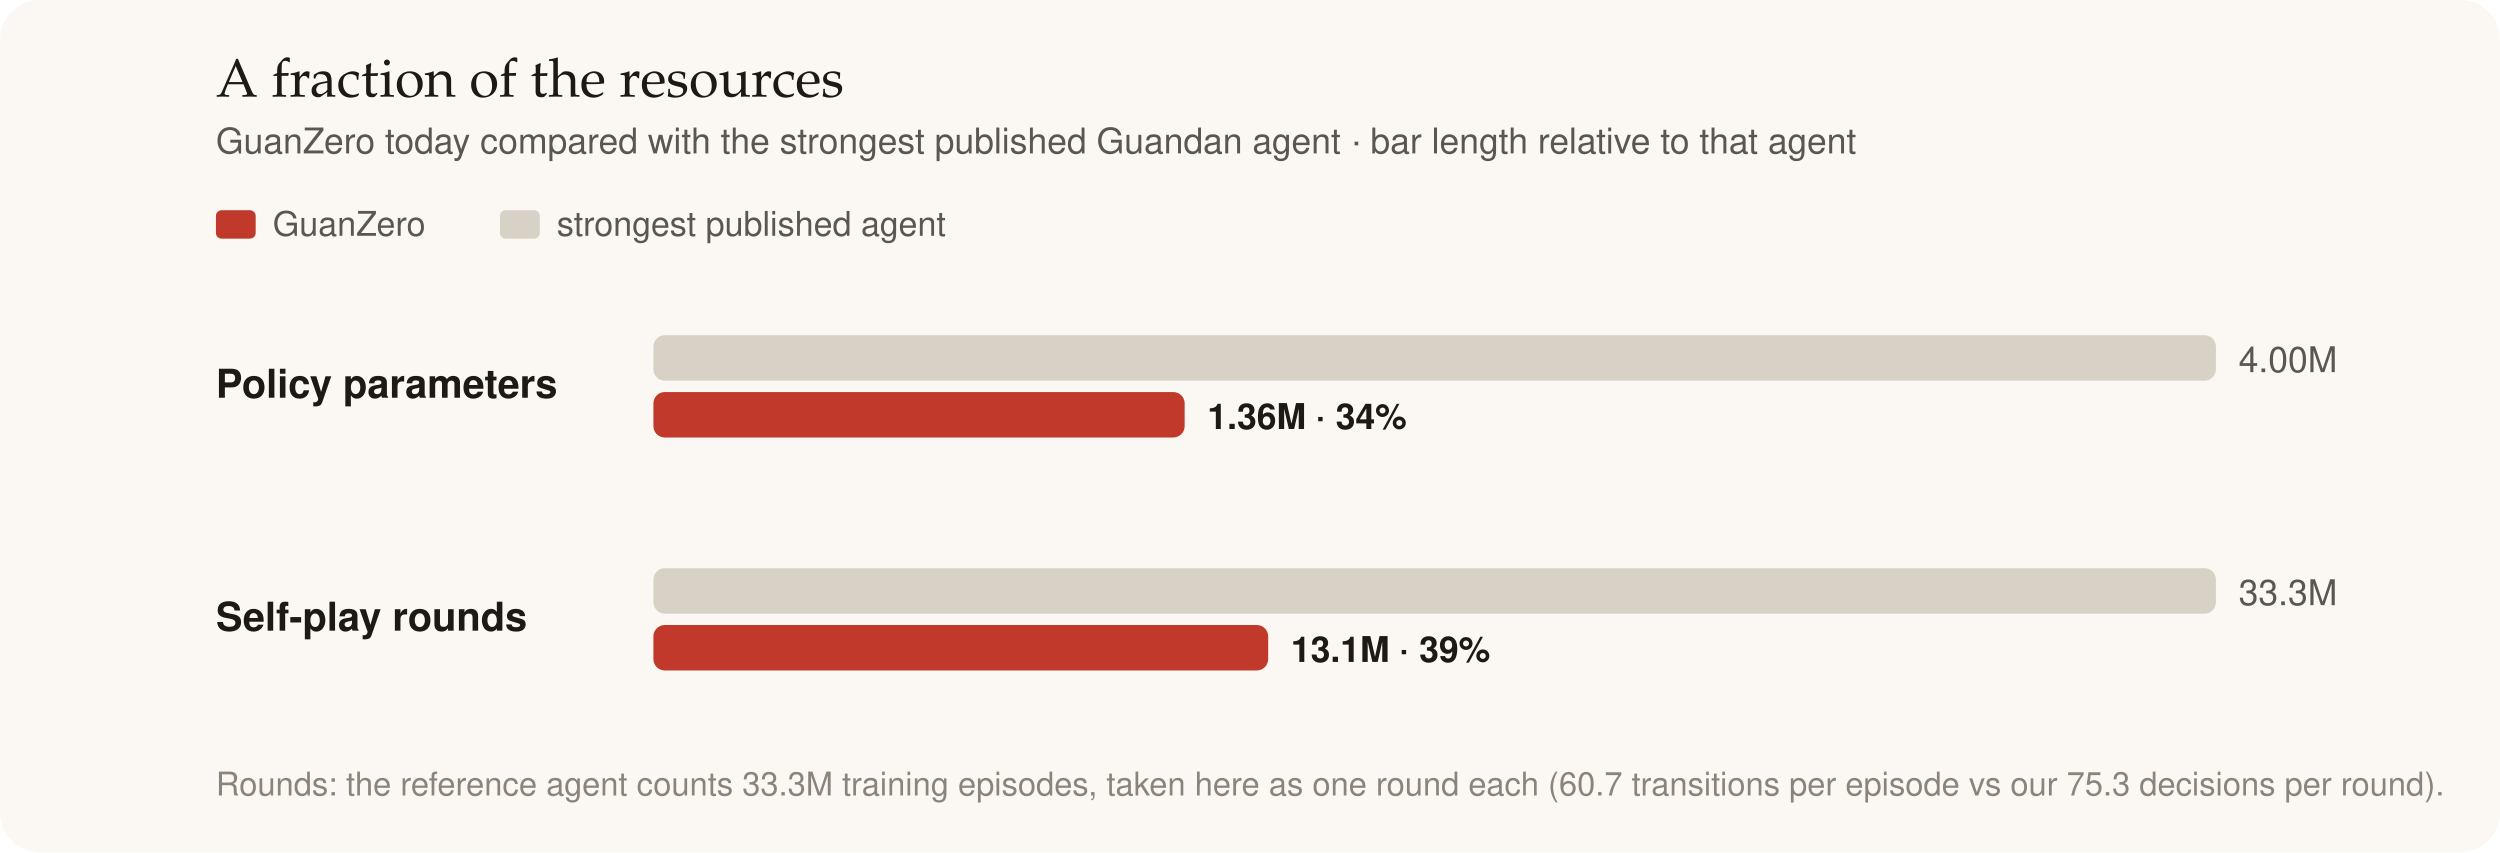
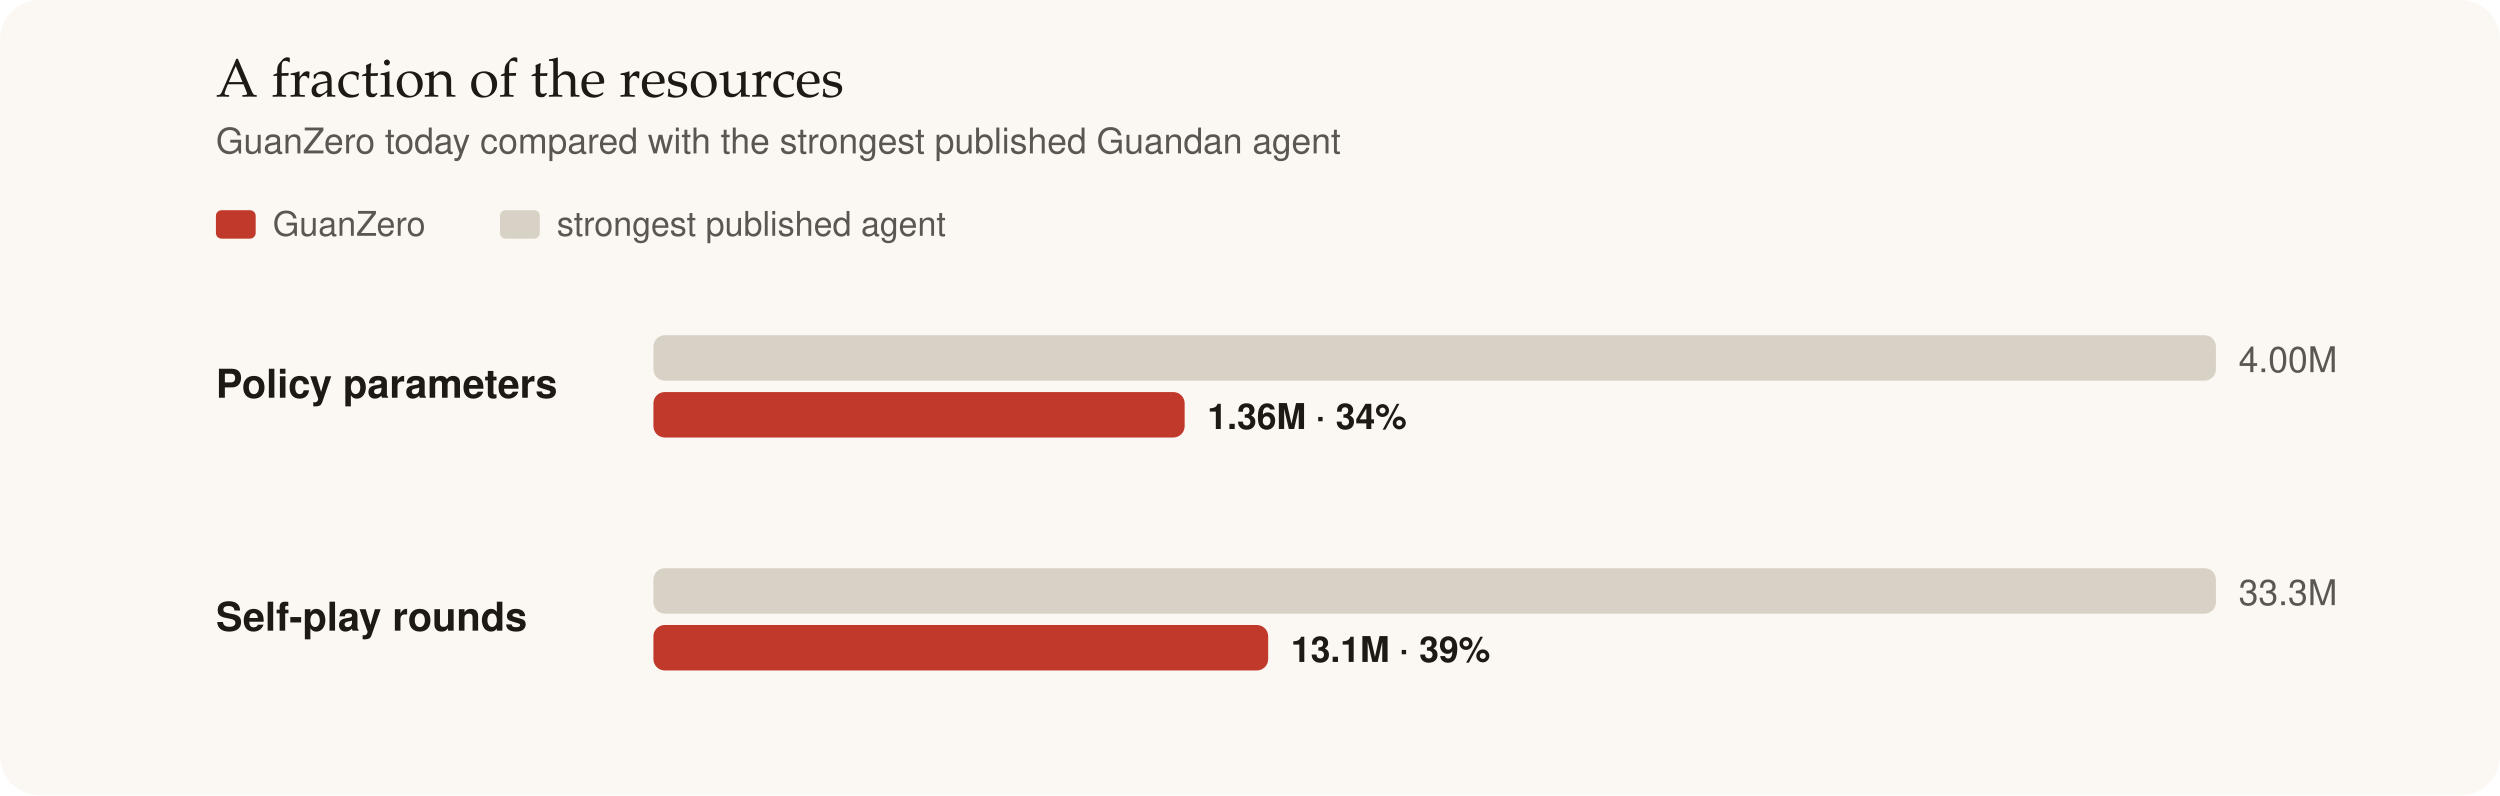
- <svg xmlns="http://www.w3.org/2000/svg" viewBox="0 0 880 300" width="880" height="300" role="img" aria-labelledby="t d">
+ <svg xmlns="http://www.w3.org/2000/svg" viewBox="0 0 880 280" width="880" height="280" role="img" aria-labelledby="t d">
  <style>
.bg{fill:#fbf8f3}.ink{fill:#1d1a16}.ink2{fill:#5b5650}.mute{fill:#8a847b}
.ref{fill:#d8d1c5}.ours{fill:#c0392b}.axis{stroke:#bdb5a8;stroke-width:1}
text{font-family:ui-sans-serif,-apple-system,"Segoe UI",Helvetica,Arial,sans-serif}
.serif{font-family:"Iowan Old Style","Palatino Linotype",Palatino,Georgia,serif}
</style>
-   <rect class="bg" width="880" height="300" rx="14" />
+   <rect class="bg" width="880" height="280" rx="14" />
  <text class="ink serif" x="76" y="34" font-size="19">A fraction of the resources</text>
-   <text class="ink2" x="76" y="54" font-size="12.5">GuanZero today compared with the strongest published Guandan agent · bar length relative to that agent</text>
+   <text class="ink2" x="76" y="54" font-size="12.5">GuanZero today compared with the strongest published Guandan agent</text>
  <rect class="ours" x="76" y="74" width="14" height="10" rx="2" />
  <text class="ink2" x="96" y="83" font-size="12">GuanZero</text>
  <rect class="ref" x="176" y="74" width="14" height="10" rx="2" />
  <text class="ink2" x="196" y="83" font-size="12">strongest published agent</text>
  <text class="ink" x="76" y="140" font-size="14" font-weight="600">Policy parameters</text>
  <rect class="ref" x="230" y="118" width="550.0" height="16" rx="4" />
  <text class="ink2" x="788" y="131" font-size="12.5">4.00M</text>
  <rect class="ours" x="230" y="138" width="187.0" height="16" rx="4" />
  <text class="ink" x="425.0" y="151" font-size="12.5" font-weight="600">1.36M  ·  34%</text>
  <text class="ink" x="76" y="222" font-size="14" font-weight="600">Self-play rounds</text>
  <rect class="ref" x="230" y="200" width="550.0" height="16" rx="4" />
  <text class="ink2" x="788" y="213" font-size="12.5">33.3M</text>
  <rect class="ours" x="230" y="220" width="216.4" height="16" rx="4" />
  <text class="ink" x="454.4" y="233" font-size="12.5" font-weight="600">13.1M  ·  39%</text>
-   <text class="mute" x="76" y="280" font-size="11.5">Rounds: the reference agent counts 33.3M training episodes, taken here as one round each (60.7 transitions per episode vs our 75.3 decisions per round).</text>
</svg>
